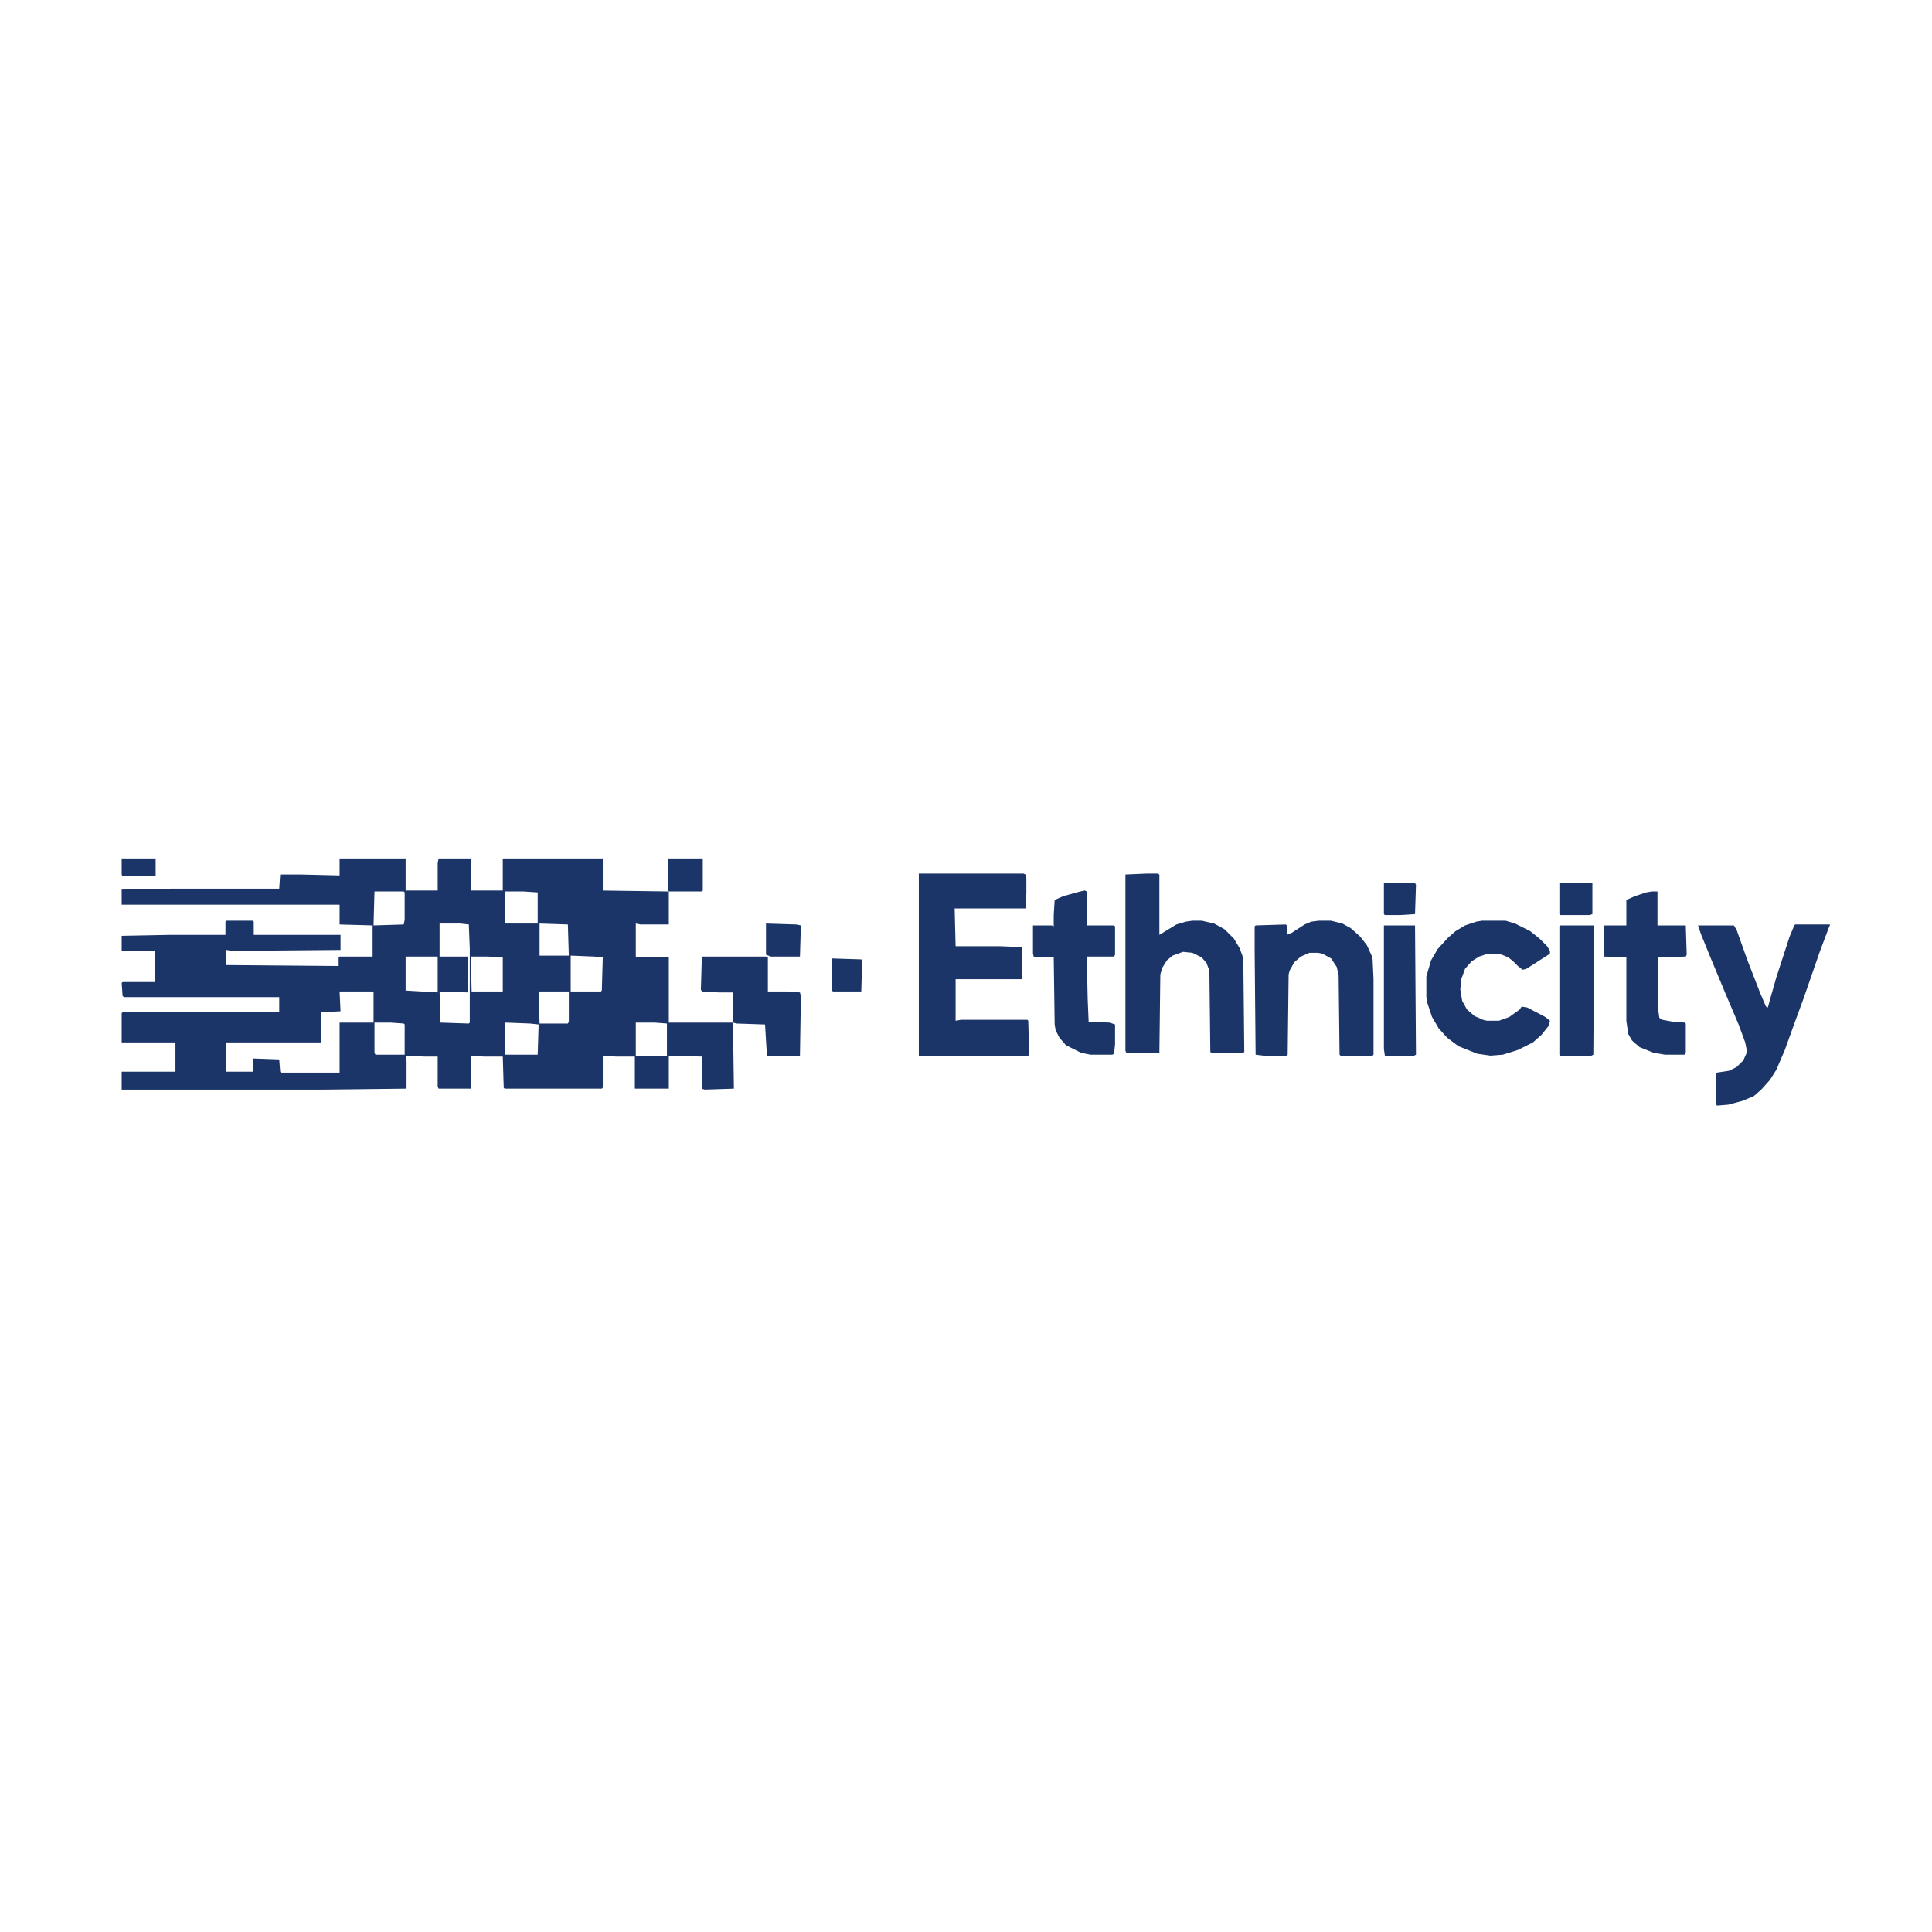
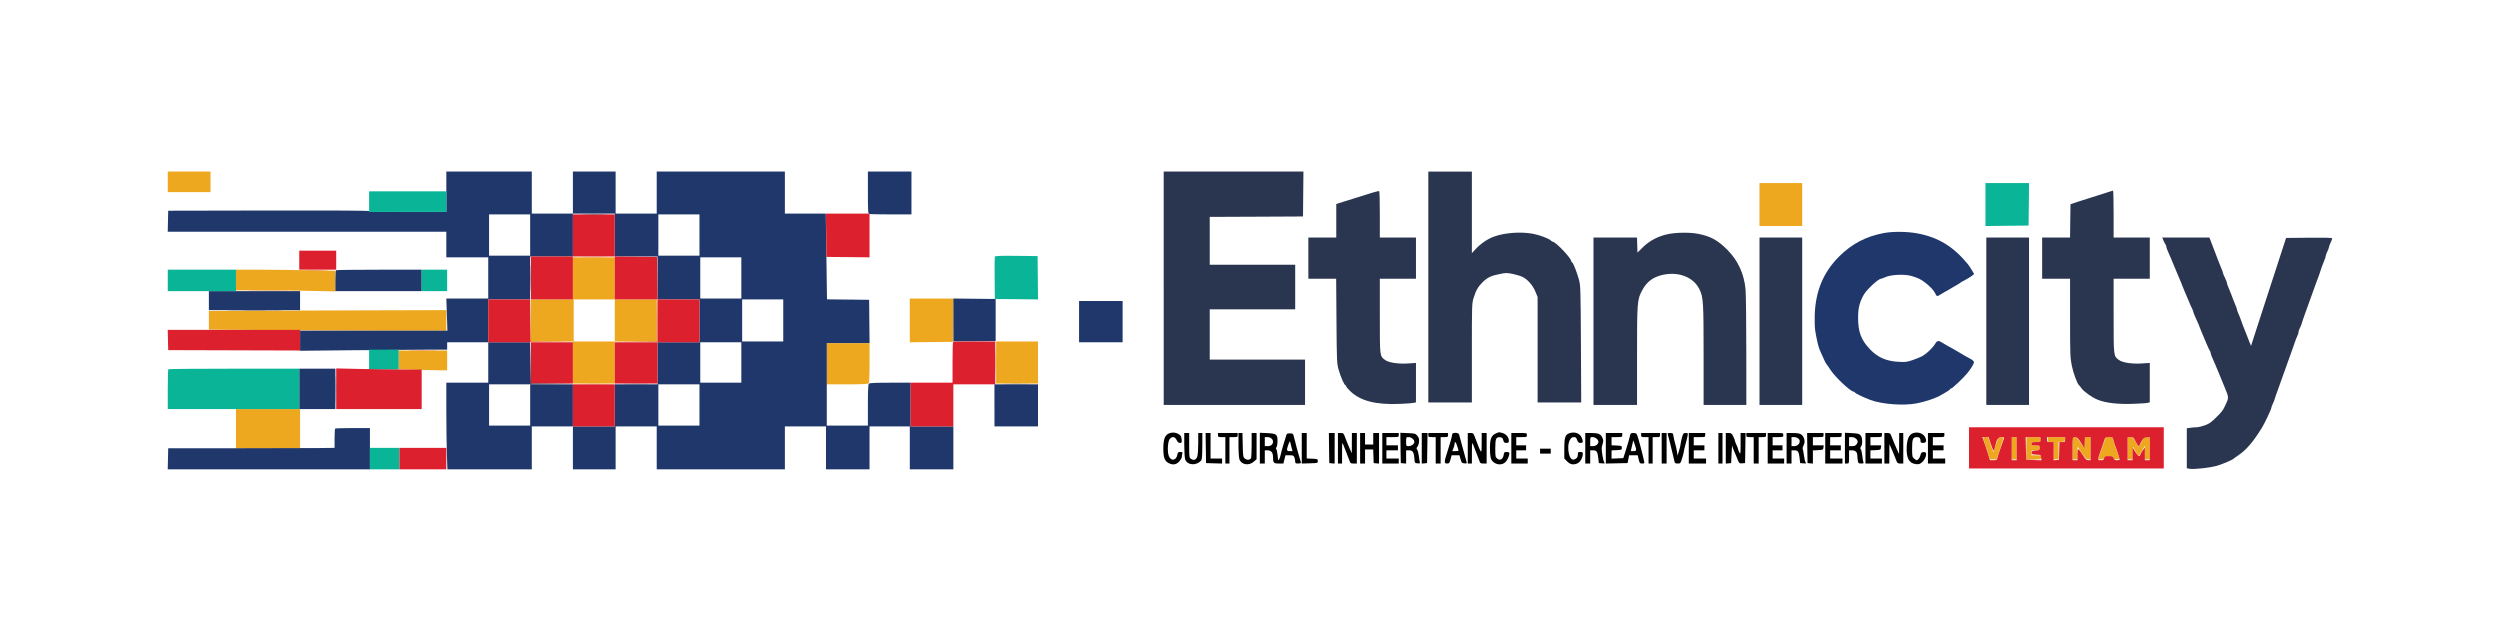
- <svg xmlns="http://www.w3.org/2000/svg" version="1.1" viewBox="0 0 2048 640" width="1280" height="1280">
-   <path transform="translate(360,206)" d="m0 0h70v34h34v-29l1-5h34v34h34v-34h106v34l70 1v35h-30l-5-1v36h35v69h68l1 70-31 1-3-1v-34l-35-1v35h-36v-34h-20l-14-1v34l-1 1h-103l-1-1-1-33h-20l-14-1v35h-34l-1-2v-32h-14l-20-1 1 6v28l-1 1-86 1h-215v-19h57v-31h-57v-31l1-1h166v-16h-164l-2-1-1-14 1-1h34v-33h-35v-16l52-1h58v-14l1-1h28l1 1v14h92v16l-115 1-6-1v16l119 1v-9l1-1h35v-33l-35-1v-21h-231v-16l54-1h113l1-15h22l41 1zm37 35-1 36 32-1 1-5v-29l-1-1zm138 0v33l1 1h34v-33l-15-1zm-69 34v35h30v38l-30-1 1 33 30 1 1-1v-79l-1-25-9-1zm106 0v34h31l-1-33zm33 34v38h32l1-1 1-35-9-1zm-175 1v36l34 2v-38zm69 0 1 37h33v-36l-16-1zm-139 37 1 21-21 1v32h-100v31h28v-14l28 1 1 13 1 1h62v-53h36v-32l-1-1zm212 0-1 1 1 33h30l1-2v-32zm-175 33v32l1 2h31v-32l-1-1-14-1zm139 0-1 1v32l1 1h34l1-32-9-1zm138 0v35h33v-34l-13-1z" fill="#1C3568" />
-   <path transform="translate(974,222)" d="m0 0h111l2 1 1 4v16l-1 16h-75l1 40h46l24 1v34h-70v44l6-1h70l1 1 1 36-1 1h-116z" fill="#1C3568" />
-   <path transform="translate(1216,222)" d="m0 0h11l2 1v64l18-11 10-3 7-1h10l13 3 11 6 10 10 6 10 3 8 1 6 1 96-1 1h-34l-1-1-1-86-3-8-5-6-10-5-10-1-11 4-6 5-5 8-2 7-1 83h-35l-1-2v-187z" fill="#1C3568" />
-   <path transform="translate(1903,276)" d="m0 0h37l-2 5-9 24-17 49-11 30-9 25-9 21-7 11-9 10-8 7-12 5-15 4-12 1-1-2v-32l1-1 13-2 8-4 7-7 4-9-2-10-7-19-14-33-15-36-11-27-3-9h38l3 5 11 31 14 36 6 14 2 1 3-11 6-21 14-43 5-12z" fill="#1C3568" />
-   <path transform="translate(1398,272)" d="m0 0h13l12 3 9 5 10 9 7 9 5 11 1 4 1 21v80l-1 1h-34l-1-1-1-84-2-9-6-9-9-5-5-1h-9l-9 4-7 6-5 9-1 4-1 85-1 1h-25l-8-1-1-109v-27l1-1 32-1 1 1v10l5-2 14-9 7-3z" fill="#1C3568" />
-   <path transform="translate(1571,272)" d="m0 0h25l10 3 16 8 10 8 8 8 3 5v3l-25 16-4 1-5-4-5-5-5-4-7-3-5-1h-10l-9 3-8 5-7 8-4 11-1 11 2 12 5 9 8 7 9 4 4 1h13l11-4 11-8 2-3 6 1 19 10 5 4-1 5-8 10-9 8-16 8-16 5-13 1-14-2-20-8-12-9-9-10-7-12-5-15-1-6v-22l5-17 7-12 11-12 8-7 10-6 12-4z" fill="#1C3568" />
-   <path transform="translate(1150,240)" d="m0 0 2 1v36h29l1 1v30l-1 2h-29l1 45 1 24 22 1 6 2v21l-1 10-2 1h-23l-10-2-16-8-7-8-4-8-1-6-1-71h-21l-1-4v-30h20l2 1v-12l1-16 9-4 18-5z" fill="#1C3568" />
-   <path transform="translate(1751,241)" d="m0 0h6v36h30l1 31-1 2-29 1v57l1 7 3 2 11 2 13 1 1 1v31l-1 2h-21l-12-2-15-6-8-7-4-7-2-14v-67l-24-1v-32l1-1h23v-27l9-4 12-4z" fill="#1C3568" />
-   <path transform="translate(744,310)" d="m0 0h69l1 1v36h20l14 1 1 4-1 63h-35l-2-33-30-1-4-1v-32h-15l-18-1-1-2z" fill="#1C3568" />
-   <path transform="translate(1654,277)" d="m0 0h35l1 1-1 136-2 1h-33l-1-1v-136z" fill="#1C3568" />
-   <path transform="translate(1467,277)" d="m0 0h33l1 137-2 1h-31l-1-7z" fill="#1C3568" />
-   <path transform="translate(708,206)" d="m0 0h36l1 1v33l-1 1h-35l-1-1z" fill="#1C3568" />
-   <path transform="translate(812,275)" d="m0 0 32 1 5 1-1 33h-31l-5-2z" fill="#1C3568" />
-   <path transform="translate(1653,232)" d="m0 0h35v33l-3 1h-31l-1-1z" fill="#1C3568" />
-   <path transform="translate(1467,232)" d="m0 0h33l1 2-1 31-16 1h-16l-1-1z" fill="#1C3568" />
-   <path transform="translate(882,312)" d="m0 0 31 1 1 1-1 33h-30l-1-1z" fill="#1C3568" />
-   <path transform="translate(129,206)" d="m0 0h36v18l-1 1h-34l-1-2z" fill="#1C3568" />
-   <path transform="translate(360,279)" d="m0 0" fill="#1C3568" />
+ <svg xmlns="http://www.w3.org/2000/svg" width="250" height="64" viewBox="0 0 248 64">
+   <path d="M115.945 43.324c-.449.156-.613.574-.613 1.543.004.887.129 1.235.531 1.442.422.218.774.164 1.063-.168.14-.16.254-.356.254-.434 0-.078.023-.223.05-.324.043-.164.02-.188-.195-.188-.219 0-.254.035-.3.285-.11.575-.63.66-.844.141-.18-.422-.121-1.504.09-1.738.246-.27.519-.223.68.117.1.21.19.29.331.29.18 0 .195-.032.172-.345-.02-.254-.078-.379-.23-.488a1.081 1.081 0 0 0-.989-.133m32.649.016c-.457.2-.598.543-.598 1.457 0 .797.066 1.14.27 1.34.37.375.953.402 1.289.062.226-.226.449-.797.363-.933-.023-.04-.148-.07-.273-.07-.208 0-.239.034-.282.316-.066.418-.363.578-.644.347-.176-.144-.192-.214-.192-1.015 0-.98.078-1.157.485-1.117.203.02.258.074.316.293.059.226.106.27.313.27.214 0 .242-.032.242-.24 0-.323-.274-.648-.637-.75-.371-.1-.328-.105-.652.04m7.402-.035c-.469.136-.566.398-.566 1.535v1.008l.285.293c.32.328.66.382 1.078.168.25-.133.488-.575.488-.918 0-.16-.043-.196-.246-.196-.215 0-.246.032-.25.227 0 .273-.062.379-.293.5-.277.144-.5-.074-.61-.602-.175-.847.063-1.61.497-1.61.191 0 .254.052.336.29.086.234.148.29.336.29.265 0 .289-.114.113-.532-.172-.418-.656-.602-1.168-.453m34.344 0c-.418.125-.625.55-.668 1.37-.059 1.114.226 1.657.91 1.735.297.035.398.004.613-.176.274-.23.48-.71.403-.922-.032-.082-.13-.117-.274-.101-.18.02-.234.082-.281.312-.05.247-.254.504-.395.497-.027-.004-.132-.079-.242-.168-.18-.149-.191-.223-.195-.97-.004-.968.078-1.171.469-1.171.28 0 .375.105.375.418 0 .121.058.16.25.16.3 0 .379-.164.238-.504-.176-.426-.688-.629-1.203-.48m-72.914 1.18c0 .652.043 1.3.09 1.445.214.617 1.16.672 1.613.093.07-.086.101-.53.101-1.425l.004-1.297h-.41v1.008c0 .554-.039 1.144-.086 1.312-.097.352-.347.457-.633.27-.18-.118-.187-.164-.187-1.356v-1.234h-.492v1.183m2.156.32.023 1.505 1.602.046v-.5h-1.152v-2.554h-.496l.023 1.504m1.215-1.301c0 .191.027.207.367.207h.371v2.64h.41v-2.64h.41c.383 0 .41-.012.41-.207V43.3h-1.968v.203m2.05.98c0 .653.044 1.301.094 1.446.188.543.942.672 1.426.246l.29-.254V43.3h-.493v1.215c0 .668-.031 1.257-.062 1.308-.122.184-.403.203-.606.04-.187-.153-.195-.208-.223-1.36l-.027-1.203h-.398v1.183m2.136.332v1.536h.496v-1.32h.282c.343 0 .539.234.539.656.004.605.05.664.57.664h.469l.101-.414.106-.41h.406c.36 0 .414.023.484.21.047.117.083.301.083.41 0 .176.039.204.289.204.156 0 .285-.032.285-.067 0-.039-.067-.289-.153-.558-.136-.43-.316-1.11-.562-2.098-.066-.266-.094-.29-.387-.29-.308 0-.32.013-.433.415-.067.226-.188.633-.274.906-.082.274-.18.625-.207.781-.031.16-.101.38-.16.489-.09.18-.106.144-.156-.39-.035-.325-.098-.61-.14-.638-.052-.03-.044-.097.023-.175.054-.07.105-.344.105-.61.004-.68-.094-.758-1.023-.804l-.743-.036v1.54m4.192.011v1.527l.8-.023c.797-.023.805-.023.805-.23 0-.196-.027-.207-.554-.23l-.555-.024V43.3h-.496v1.527m2.73-.023.024 1.504.265.027.27.023v-3.058h-.578l.02 1.504m.886.02v1.527h.41l.004-1.094c.004-1.008.012-1.07.113-.805l.293.742c.102.25.239.614.309.805.117.332.14.352.441.352h.32V43.3h-.492l-.007 1.008-.004 1.011-.153-.332c-.16-.351-.418-.984-.582-1.422-.082-.23-.136-.265-.375-.265h-.277v1.523m2.219 0v1.528h.492v-1.403h.816l.047 1.36.266.027.27.023v-3.058h-.579v1.152h-.82v-1.152h-.492v1.523m2.218 0v1.528h1.645v-.497h-1.234v-.824h1.152v-.496h-1.152v-.824h.617c.601 0 .617-.004.617-.207V43.3h-1.645v1.523m1.825-.027.023 1.512.27.027.265.023v-1.328h.278c.37 0 .496.172.543.774.043.504.043.504.316.53.234.024.27.005.23-.124a6.233 6.233 0 0 1-.097-.621c-.031-.258-.106-.535-.164-.617-.09-.125-.086-.172.02-.29.07-.078.144-.3.163-.495.028-.286-.004-.399-.168-.602-.191-.234-.234-.246-.949-.273l-.75-.032.02 1.516m2.12.031v1.531l.266-.023.266-.027.047-3.008h-.578v1.527m.656-1.324c0 .191.031.207.371.207h.367v2.64h.493v-2.64h.37c.34 0 .372-.016.372-.207V43.3h-1.973v.203m2.383-.055c0 .164-.215.922-.535 1.914-.274.832-.27.989.027.989.207 0 .242-.043.344-.414l.113-.41h.781l.11.39c.101.355.132.395.382.418.231.023.266.004.223-.125-.05-.16-.277-.992-.547-2.004-.09-.34-.183-.684-.207-.766-.066-.21-.691-.207-.691.008m1.562 1.375v1.528h.41l.004-1.094c.004-1.008.012-1.07.114-.805.097.25.195.496.293.742.101.25.238.614.308.805.114.332.14.352.442.352h.316V43.3h-.492l-.004 1.008c-.004 1.222.016 1.242-.75-.782-.07-.187-.137-.226-.363-.226h-.278v1.523m4.356 0v1.528h1.64v-.497h-1.148v-.824h.984v-.496h-.984v-.824h.535c.512 0 .531-.008.531-.207 0-.203 0-.203-.78-.203h-.778v1.523m7.394 0v1.528h.493v-1.32h.277c.367 0 .46.132.527.753l.059.524.324.027c.273.023.309.008.223-.094-.055-.066-.137-.375-.184-.687-.105-.739-.105-.754.016-1.16.09-.301.086-.387-.035-.641-.172-.363-.399-.453-1.13-.453h-.57v1.523m2.055.004v1.527l1.09-.023 1.086-.023.078-.391.074-.39h.86l.097.41c.094.382.117.414.348.414.238 0 .246-.012.187-.27-.207-.926-.59-2.367-.695-2.598-.062-.14-.152-.183-.363-.183-.254 0-.29.027-.34.265-.055.262-.238.895-.527 1.793l-.145.453-.59.028-.586.023v-.824l.516-.023c.484-.024.512-.036.512-.23 0-.196-.028-.212-.512-.231l-.516-.028v-.816h.535c.516 0 .536-.008.536-.207V43.3h-1.645v1.527m3.531-1.324c0 .191.032.207.371.207h.371v2.64h.41v-2.64h.372c.336 0 .367-.016.367-.207V43.3h-1.89v.203m2.054 1.32v1.528h.492V43.3h-.492v1.523m.61-1.39c.03.078.109.382.179.683.09.387.188.774.285 1.16.086.34.176.723.2.848.038.195.085.227.328.227.277 0 .285-.012.449-.547.094-.297.168-.602.168-.672 0-.067.07-.371.156-.672.086-.297.18-.684.21-.852.052-.3.044-.308-.187-.308-.222 0-.25.035-.375.476-.07.266-.132.551-.132.641 0 .086-.07.383-.153.652l-.152.496-.059-.41a6.79 6.79 0 0 0-.175-.785 6.404 6.404 0 0 1-.168-.723c-.051-.332-.067-.347-.34-.347-.23 0-.274.023-.235.133m2.102 1.39v1.528h1.726v-.497h-1.23v-.824h1.066v-.496h-1.066v-.824h.574c.559 0 .574-.004.574-.207V43.3h-1.644v1.523m2.96 0v1.528h.411V43.3h-.41v1.523m.738.004v1.531l.266-.023.27-.027.042-.95c.028-.52.055-.879.063-.793.011.082.07.27.136.41.063.145.176.41.25.59.32.813.31.793.618.766l.285-.023.047-3.008h-.496v1.09c0 1.02-.012 1.078-.125.859-.067-.133-.125-.281-.125-.332 0-.05-.075-.242-.16-.422-.09-.184-.16-.379-.165-.437 0-.059-.078-.254-.168-.434-.144-.285-.203-.324-.453-.324h-.285v1.527m2.055-1.324c0 .191.031.207.37.207h.368v2.64h.496v-2.64h.367c.34 0 .371-.016.371-.207V43.3h-1.972v.203m2.137 1.32v1.528h1.644v-.497h-1.152v-.824h.988v-.496h-.988v-.824h.535c.516 0 .535-.008.535-.207 0-.203-.004-.203-.781-.203h-.781v1.523m1.89 0v1.528h.492v-1.32h.278c.367 0 .46.132.527.753l.059.524.324.027c.273.023.305.008.222-.094-.054-.062-.128-.379-.167-.699-.043-.32-.098-.617-.125-.664-.028-.043.007-.184.074-.313.156-.3.156-.554-.004-.863-.164-.316-.406-.402-1.11-.402h-.57v1.523m2.07-.02.024 1.505.27.027.265.023v-1.32l.512-.023c.492-.024.515-.036.543-.254l.023-.227h-1.078v-.824h.535c.516 0 .531-.008.531-.207V43.3h-1.644l.02 1.504m1.792.02v1.527h1.723v-.497h-1.23v-.824h1.066v-.496h-1.066v-.824h.574c.558 0 .574-.004.574-.207V43.3h-1.64v1.523m1.968-.011v1.539h.207c.203 0 .207-.012.207-.66v-.66h.281c.336 0 .54.179.54.48 0 .12.023.36.05.531.051.285.07.309.34.309.238 0 .274-.024.223-.145-.035-.082-.086-.371-.113-.648-.028-.278-.094-.555-.145-.621-.074-.086-.066-.153.02-.274.171-.234.152-.894-.036-1.121-.129-.164-.246-.195-.863-.227l-.71-.039v1.535m2.054.012v1.528h1.644v-.497h-1.148v-.816l.512-.023c.492-.024.515-.036.539-.254l.027-.227h-1.078v-.824h.574c.559 0 .574-.004.574-.207V43.3h-1.644v1.523m1.89 0v1.528h.493l.007-.97.004-.968.149.328c.137.293.254.582.57 1.383.074.188.14.227.38.227h.288V43.3h-.41l-.004 1.05-.008 1.051-.191-.414c-.172-.363-.27-.605-.61-1.46-.074-.188-.14-.227-.378-.227h-.29v1.523m4.356 0v1.528h1.727v-.497h-1.235v-.824h1.07v-.496h-1.07v-.824h.578c.559 0 .575-.004.575-.207V43.3h-1.645v1.523m-66.313-.66v.453h.282c.324 0 .539-.176.539-.445 0-.258-.246-.461-.563-.461h-.258v.453m14.133 0c0 .441.008.453.227.453.293 0 .594-.21.594-.414 0-.242-.293-.492-.575-.492-.242 0-.246.004-.246.453m18.407 0v.453h.273c.293 0 .547-.203.547-.437 0-.22-.305-.47-.574-.47-.243 0-.246.005-.246.454m20.132 0v.453h.282c.296 0 .539-.226.539-.5 0-.207-.274-.406-.559-.406h-.262v.453m5.754 0v.453h.293c.305 0 .453-.097.555-.363.09-.234-.234-.543-.574-.543h-.274v.453m-56.066.273c-.207.594-.192.676.133.676h.277l-.102-.39c-.054-.215-.117-.461-.132-.543-.02-.098-.082-.004-.176.258m34.363.132-.125.543h.274c.316 0 .328-.082.117-.687l-.14-.399-.126.543m-17.742-.195c0 .09-.055.297-.117.453l-.121.285h.332c.254 0 .324-.027.289-.113-.024-.066-.086-.27-.145-.457-.105-.355-.238-.45-.238-.168m8.547.738v.246h1.066v-.492h-1.066v.246" style="stroke:none;fill-rule:evenodd;fill:#000;fill-opacity:1" />
+   <path d="M15.777 18.188v1.027h4.274v-2.059h-4.274v1.032m159.172 2.265v2.145h4.27v-4.29h-4.27v2.145M56.29 27.836v2.102h-4.191v4.207h4.191v4.207h4.191v-4.207h4.192v-4.208H60.48V25.73h-4.19v2.106M22.597 28v1.031h2.32c1.277 0 3.516.024 4.973.055l2.648.055v-2.063l-2.723-.055c-1.5-.03-3.738-.054-4.972-.054h-2.246V28m67.382 4.043v2.187l2.157-.023 2.156-.02.023-2.167.024-2.165h-4.36v2.188m-33.609 0v2.102h4.11v-4.208h-4.11v2.106M24.47 31.07l-4.582.024v1.867l6.84.055c3.761.03 9.105.054 11.875.054h5.03v-2.058l-7.292.02c-4.008.011-9.352.027-11.871.038m74.14 5.176v2.106h4.192v-4.207h-4.192v2.101m-16.93.125v2.063h2.04c1.476 0 2.066-.028 2.136-.098.07-.074.098-.648.098-2.063V34.31H81.68v2.062m-42.813-.383v.934l1.738.055c.958.03 2.047.054 2.426.054h.684v-1.98h-4.848v.937m-16.27 6.899v1.98h6.41v-3.96h-6.41v1.98m174.715.933c.016.059.176.559.356 1.11l.328 1.008h.664l.348-1.051c.191-.578.347-1.082.347-1.117 0-.04-.12-.06-.27-.043-.257.023-.273.046-.503.765l-.234.735-.188-.493a7.172 7.172 0 0 1-.242-.757c-.05-.239-.086-.266-.344-.266-.195 0-.277.035-.262.11m2.864 1.003v1.114h.492V43.71h-.492v1.113m1.476 0v1.114h.743c.734 0 .738 0 .738-.208 0-.195-.024-.203-.492-.203h-.493v-.25c0-.242.008-.246.41-.246.403 0 .41-.004.41-.246s-.007-.25-.41-.25c-.355 0-.41-.02-.41-.164 0-.144.055-.164.45-.164.449 0 .453-.004.453-.25v-.246h-1.399v1.113m2.137-.867c0 .23.024.25.29.25h.288v1.73h.492v-1.722l.309-.024c.266-.023.312-.054.332-.254l.027-.226h-1.738v.246m2.465.867v1.114h.496V45.3l.004-.64.266.413c.449.707.601.864.828.864h.214V43.71h-.566l-.023.539-.024.535-.398-.535c-.297-.406-.442-.54-.594-.54h-.203v1.114m3.05-.351c-.148.422-.324.922-.382 1.113l-.11.352h.278c.207 0 .293-.043.328-.165.043-.136.125-.164.465-.164.347 0 .422.028.457.164.031.125.113.164.32.164.156 0 .281-.03.281-.074 0-.039-.136-.437-.3-.886-.164-.446-.313-.914-.336-1.04-.035-.203-.075-.226-.383-.226h-.34l-.277.762m2.457.351v1.114h.484l.027-.637.024-.64.246.472c.133.262.281.465.324.449.04-.016.196-.246.348-.516l.27-.488v.68l.003.68h.492V43.71h-.289c-.222 0-.308.043-.375.187a5.316 5.316 0 0 1-.27.493l-.187.308-.28-.492c-.255-.441-.31-.492-.552-.496h-.265v1.113" style="stroke:none;fill-rule:evenodd;fill:#eea81f;fill-opacity:1" />
+   <path d="M43.633 19.176v2.02h-3.86c-2.53 0-3.863-.028-3.863-.083 0-.054-3.363-.074-10.047-.062l-10.043.02-.023 1.054-.024 1.05h27.86v2.555h4.191v4.125h-4.191l.054 1.61.055 1.605H29.008v2.008l5.191-.055c2.852-.03 6.164-.054 7.352-.054h2.164v-.742h4.11v4.043h-4.192v2.78c0 1.532.027 3.481.054 4.333l.055 1.547h8.438v-4.29h4.11v4.29h4.273v-4.29h4.109v4.29h12.816v-4.29h4.11v4.29h4.355v-4.29h4.027v4.29h4.356v-4.29h-4.273v-4.37h-2.04c-1.472 0-2.062.027-2.136.097-.07.07-.098.664-.098 2.145v2.047h-4.11v-8.25h4.278l-.023-2.164-.02-2.165-2.11-.023-2.105-.023-.058-4.286-.063-4.289h-4.09v-4.203H64.672v4.203h-4.11v-4.203H56.29v4.203h-4.11v-4.203h-8.546v2.02m42.156.074c0 1.832.016 2.098.129 2.145.074.027 1.05.046 2.18.046h2.047v-4.285h-4.356v2.094m-29.5 4.254v2.144h-4.273v4.29h-4.192v4.289h4.192v4.207h-4.11v4.125h4.11v-4.125h4.273v4.207h4.191v-4.207h4.274v-4.207h4.191v-4.29h-4.191v-4.289H60.48V21.36h-4.19v2.145m-8.384 0v2.062h4.11v-4.125h-4.11v2.063m16.93 0v2.062h4.11v-4.125h-4.11v2.063m122.52-.195c-1.774.336-3.188 1.082-4.442 2.336-1.574 1.578-2.355 3.44-2.441 5.824-.02.59 0 1.316.05 1.605.145.89.313 1.606.461 1.946.383.878.586 1.304.66 1.386.047.047.223.305.395.567.5.77 2.035 2.203 2.356 2.203.046 0 .085.027.085.066 0 .074.907.512 1.563.754 1.176.43 3.281.59 4.602.344.87-.164 1.96-.531 2.464-.836.067-.043.297-.176.512-.297.215-.125.39-.254.39-.293 0-.039.048-.07.106-.07.11 0 1.184-1.008 1.582-1.489.39-.468.696-.968.696-1.132 0-.098-.137-.227-.372-.352-.515-.277-.785-.43-1.027-.586-.11-.07-.426-.254-.695-.402-.703-.383-.797-.438-1.028-.586-.425-.277-.543-.266-.75.07-.25.414-.808.957-1.242 1.211-.191.113-.648.305-1.008.426-.59.2-.742.215-1.437.176-1.203-.067-2.055-.442-2.813-1.227-.906-.937-1.214-1.742-1.214-3.172 0-.96.14-1.535.55-2.281.297-.531 1.47-1.625 1.743-1.625.039 0 .242-.074.449-.168.476-.21 1.543-.293 2.289-.176.305.047.8.207 1.097.356.598.293 1.422 1.054 1.594 1.468.121.297.203.31.535.082.137-.093.32-.203.41-.246.09-.039.313-.168.497-.28.18-.114.476-.286.656-.384.18-.097.348-.203.367-.23.024-.031.25-.164.504-.293.254-.133.563-.32.688-.422l.226-.18-.226-.386a6.046 6.046 0 0 0-.399-.598c-1.453-1.77-2.973-2.695-5.059-3.082-1.02-.191-2.464-.203-3.375-.027M69.027 27.793v2.062h4.106V25.73h-4.106v2.063m-36.433-.77c-.028.032-.055.512-.055 1.075v1.015h8.629V26.97H36.91c-2.344 0-4.285.023-4.316.054m-12.707 3.04v.949h9.12v-1.899h-9.12v.95M94.336 32v2.148l2.117-.023 2.113-.023v-4.204l-2.113-.023-2.117-.023V32m-21.121.043v2.102h4.11v-4.208h-4.11v2.106m33.691.121v2.063h4.356v-4.125h-4.356v2.062m-37.879 4.082v2.024h4.106v-4.043h-4.106v2.02m-40.101 2.64v2.02h3.613v-4.04h-3.613v2.02m35.91 1.61v2.062h4.11v-4.125h-4.11v2.062m33.61.04v2.105h4.355v-4.207h-4.356v2.101M32.512 42.86c-.028.032-.055.477-.055.989v.937l-1.746.02c-.957.011-4.703.02-8.32.02h-6.57l-.024 1.05-.024 1.055h20.22v-4.125H34.28c-.941 0-1.738.023-1.77.054" style="stroke:none;fill-rule:evenodd;fill:#1f376b;fill-opacity:1" />
+   <path d="M197.547 20.453v2.149l2.156-.024 2.156-.02.024-2.124.02-2.125h-4.356v2.144M35.91 20.164v1.031h7.723v-2.062H35.91v1.031m62.57 5.508c-.02.055-.03 1.031-.015 2.164l.02 2.062 2.16.02 2.156.023-.02-2.168-.023-2.164-2.117-.023c-1.664-.016-2.13 0-2.16.086m-82.704 2.371v1.07h6.82V26.97h-6.82v1.074m25.391 0v1.07h2.547V26.97h-2.547v1.074m-5.258 7.914v.992h2.957v-1.98H35.91v.988m-20.078.965c-.031.031-.055.937-.055 2.02v1.964h13.149v-4.039h-6.52c-3.586 0-6.543.024-6.574.055m20.16 8.933v1.075h2.957v-2.145h-2.957v1.07" style="stroke:none;fill-rule:evenodd;fill:#0ab497;fill-opacity:1" />
+   <path d="m81.617 23.527.024 2.164 2.156.02 2.156.023V21.36h-4.36l.024 2.168m-25.328.02v2.101h-4.191v4.29h4.191v-4.29h4.191v4.29h4.274v4.289H60.48v4.125h4.274v-4.125h4.191v-4.29h-4.191l-.02-2.125-.023-2.12-2.113-.024-2.118-.02v-4.207h-4.19v2.106M28.925 26.02v.949h3.695V25.07h-3.695v.95m18.898 6.062v2.145h4.192v-4.29h-4.192v2.145M15.797 34l.023 1.012 13.188.039v-2.063H15.773L15.797 34m78.512.2c-.032.03-.055.956-.055 2.062v2.008h-4.192v4.37h4.274v-4.206h4.191v-4.29h-2.082c-1.144 0-2.105.024-2.136.055m-42.211 2.09v2.063h4.191v-4.125h-4.191v2.062M32.62 38.875v2.031h8.547V36.95h-1.793c-.988 0-2.91-.023-4.273-.054l-2.48-.055v2.035m23.667 1.66v2.106h4.191v-4.207h-4.19v2.101m139.612 4.25v2.059h19.477v-4.121h-19.477v2.062m1.473-.683c.086.218.258.738.387 1.156l.234.762h.348c.312 0 .355-.024.398-.227a6.47 6.47 0 0 1 .196-.637l.273-.785c.066-.203.152-.437.184-.516.05-.12.011-.144-.235-.144-.344 0-.484.203-.637.902-.046.23-.117.434-.152.457-.035.02-.164-.277-.285-.66l-.223-.7h-.636l.148.392m2.8.765v1.153h.493v-2.31h-.492v1.157m1.414-.023.023 1.136 1.532.047-.028-.273c-.023-.266-.027-.27-.504-.293-.437-.023-.472-.04-.449-.207.02-.152.086-.188.414-.207.371-.024.39-.035.39-.27 0-.234-.011-.242-.41-.242-.355 0-.41-.02-.41-.164 0-.144.055-.164.45-.164.449 0 .453-.004.453-.25v-.246h-1.485l.024 1.133m2.117-.887c0 .234.02.25.332.25h.328v1.824l.266-.027.265-.024.047-1.773h.285c.262 0 .286-.02.286-.25v-.246h-1.809v.246m2.547.91v1.153h.496v-.586c0-.692.047-.68.547.097.258.399.355.489.539.489h.226v-2.31h-.566l-.023.556-.024.558-.281-.453c-.336-.539-.469-.66-.723-.66-.187 0-.191.004-.191 1.156m3.25-1.054c-.016.058-.168.496-.332.972-.445 1.27-.442 1.235-.098 1.235.238 0 .297-.036.34-.208.043-.183.09-.203.461-.203.363 0 .422.024.488.203.059.157.14.208.313.208.133 0 .258-.02.281-.047.027-.024-.074-.387-.223-.801l-.312-.883a4.227 4.227 0 0 1-.094-.352c-.043-.207-.082-.226-.418-.226-.226 0-.387.039-.406.102m2.258 1.054v1.153h.492l.004-.637.004-.64.261.429c.278.453.43.535.508.285.024-.082.14-.273.25-.426l.207-.281v1.27h.492v-2.317l-.3.024c-.254.023-.332.078-.496.355-.11.184-.22.398-.246.48-.04.126-.083.098-.239-.164a5.547 5.547 0 0 1-.273-.5c-.067-.144-.153-.187-.375-.187h-.29v1.156m-172.812.988v1.075h4.684v-2.145h-4.684v1.07" style="stroke:none;fill-rule:evenodd;fill:#dc202d;fill-opacity:1" />
+   <path d="M57.29 25.71c.573.017 1.534.017 2.136 0 .601-.015.133-.026-1.043-.026-1.172 0-1.664.011-1.094.027m-27.48 1.32c.507.016 1.34.016 1.847 0 .508-.015.094-.027-.922-.027-1.02 0-1.433.012-.925.027m-5.63 2.063c.891.011 2.352.011 3.247 0 .89-.016.16-.024-1.625-.024s-2.516.008-1.621.024m27.855 2.968-.02 2.165 4.313-.04-4.226-.046-.047-4.243-.02 2.165m12.637-.024v2.102l-4.234.047 2.16.019 2.156.02v-2.145c0-1.18-.02-2.145-.043-2.145-.023 0-.04.946-.04 2.102m33.891 4.207c0 1.18.012 1.652.024 1.047.016-.602.016-1.566 0-2.145-.012-.574-.023-.082-.023 1.098m-58.477-1.215c.691.012 1.8.012 2.465 0 .664-.015.097-.027-1.258-.027s-1.898.012-1.207.027m17.203 3.383a64.93 64.93 0 0 0 2.137 0c.601-.016.133-.027-1.043-.027-1.172 0-1.664.011-1.094.027m144.32 6.43.004 1.136.762.004.758.004-.738-.027-.735-.027-.027-1.114-.028-1.11.004 1.134" style="stroke:none;fill-rule:evenodd;fill:#e3622b;fill-opacity:1" />
+   <path d="M115.371 28.824v11.672h14.133v-4.539h-9.531V30.93h8.547v-4.457h-8.547V21.69l4.664-.02 4.664-.023.02-2.246.023-2.246H115.37v11.668m26.461-.125v11.547h4.356V35.31c0-4.786.003-4.957.171-5.508.23-.754.453-1.14.895-1.574.496-.48.828-.645 1.676-.817.668-.14.746-.14 1.375-.012.363.079.808.215.984.309.5.258 1.004.848 1.25 1.45l.223.538v10.551h4.36l-.028-5.832c-.031-5.59-.04-5.863-.2-6.457-.214-.773-.593-1.73-.69-1.73-.04 0-.075-.047-.075-.102 0-.305-1.566-1.953-1.86-1.957-.05-.004-.136-.055-.187-.121-.156-.184-1.144-.555-1.812-.676-1.215-.219-2.833-.098-3.895.297-.617.227-1.3.691-1.797 1.227l-.39.418v-8.157h-4.356V28.7m-5.59-9.433c-.336.105-.726.222-.86.27-.136.042-.487.155-.78.245-.297.09-.86.266-1.254.39l-.72.227v3.356h-2.792v4.121h2.781l.031 4.227c.032 4.062.04 4.253.215 4.87.203.715.567 1.544.68 1.544.039 0 .07.047.07.105 0 .059.188.281.414.496 1.04.988 2.555 1.371 4.985 1.27.672-.028 1.3-.075 1.402-.106l.184-.054v-3.934l-.774.05c-1.008.067-1.96-.077-2.328-.355-.523-.398-.512-.304-.512-4.398v-3.715h3.614v-4.121h-3.614v-2.305c0-1.27-.027-2.32-.062-2.336-.035-.02-.34.051-.68.153m73.711-.098c-.156.059-.547.184-.863.277-.317.098-1.13.352-1.809.57l-1.23.4-.024 1.667-.02 1.672h-2.792v4.121h2.793v3.926c0 3.644.015 3.984.172 4.762.148.734.554 1.832.722 1.953.036.023.137.156.235.293.242.347 1.058.93 1.633 1.164.789.32 2.015.465 3.527.41.723-.024 1.398-.07 1.5-.102l.183-.054v-3.934l-.777.05c-1.008.067-1.96-.077-2.324-.355-.524-.398-.516-.304-.516-4.398v-3.715h3.617v-4.121h-3.617v-2.352c0-1.293-.027-2.347-.058-2.347a3.067 3.067 0 0 0-.352.113M57.29 21.422a48.7 48.7 0 0 0 2.137 0c.601-.012.133-.024-1.043-.024-1.172 0-1.664.012-1.094.024m108.496 1.992c-.969.203-1.832.656-2.492 1.305l-.547.539-.023-.754-.024-.75h-4.351v16.742h4.355v-4.914c0-5.414.016-5.621.512-6.547.45-.844 1.058-1.312 1.996-1.535 1.605-.379 3.117.191 3.723 1.41.398.797.425 1.25.425 6.59v4.996h4.274l-.004-5.383c0-2.96-.035-5.734-.074-6.164-.145-1.566-.746-2.879-1.813-3.96-.941-.958-1.699-1.372-2.949-1.61-.813-.156-2.18-.14-3.008.035m9.164 8.711v8.371h4.27V23.754h-4.27v8.371m22.68 0v8.371h4.273V23.754h-4.273v8.371m17.719-8.063c.07.168.16.344.203.387.039.043.074.133.074.2 0 .062.066.269.152.456.086.184.239.543.344.793l.324.782.328.785c.114.265.227.535.34.8.086.196.153.372.153.395 0 .024.074.2.16.39.086.196.273.63.41.97.14.34.312.726.379.851.066.129.12.274.12.324 0 .047.071.239.157.426.27.578.5 1.117.5 1.164 0 .024.07.2.156.39.086.192.293.684.461 1.095.168.406.34.777.38.82.038.043.073.129.073.195 0 .067.067.274.153.457.113.25.222.5.328.754.094.227.234.559.309.742.078.18.183.442.238.575.055.136.25.613.433 1.054.368.883.368.922-.011 1.703-.242.504-.34.63-.969 1.242-.426.422-.656.579-1.066.723-.29.102-.641.188-.782.188-.14 0-.425.023-.636.05l-.38.055v3.996l.255.051c.441.09 2.203-.113 2.863-.328.601-.195 1.484-.582 1.566-.68.02-.031.254-.195.512-.37.77-.52 1.457-1.329 2.324-2.735.281-.453.942-1.867.942-2.012 0-.055.062-.219.136-.363.075-.145.164-.375.2-.512.039-.137.164-.508.285-.824.117-.317.265-.727.324-.906.062-.184.226-.645.371-1.032.14-.386.309-.847.367-1.031.059-.18.227-.645.371-1.031.145-.387.297-.82.34-.965a3.24 3.24 0 0 1 .2-.492c.062-.13.117-.301.117-.383 0-.082.062-.266.136-.41a2.73 2.73 0 0 0 .203-.512c.036-.137.16-.508.278-.824.261-.703.504-1.371.906-2.516.164-.476.352-.976.41-1.113.059-.137.125-.324.149-.414a14.93 14.93 0 0 1 .511-1.414c.067-.14.121-.32.121-.395 0-.074.075-.281.164-.457.09-.18.165-.375.165-.437 0-.059.074-.266.164-.453.09-.188.164-.38.164-.43 0-.059-.72-.078-2.305-.063l-2.309.02-.351 1.074c-.606 1.844-1.727 5.293-2.266 6.969l-.703 2.176-.187.574-.137-.324a10.225 10.225 0 0 1-.254-.653 7.424 7.424 0 0 0-.195-.496 6.274 6.274 0 0 1-.207-.515c-.309-.868-.387-1.067-.5-1.313-.063-.14-.118-.3-.118-.351 0-.047-.07-.247-.156-.442-.082-.191-.27-.664-.41-1.05a14.148 14.148 0 0 0-.34-.844.687.687 0 0 1-.082-.27c0-.07-.09-.312-.203-.535-.113-.223-.207-.45-.207-.5 0-.05-.05-.211-.117-.352a29.267 29.267 0 0 1-.32-.796c-.184-.489-.372-.977-.56-1.465l-.355-.926h-4.718l.125.308M52.05 27.794c0 1.203.011 1.695.027 1.094.012-.602.012-1.586 0-2.188-.016-.597-.027-.11-.027 1.094M22.17 31.07c1.282.016 3.352.016 4.602 0 1.25-.011.204-.023-2.328-.023-2.53 0-3.554.012-2.273.023m29.863 5.239-.02 2.125 4.313-.04-4.226-.046-.024-2.082-.023-2.078-.02 2.12m-19.457 2.579c0 1.133.012 1.61.024 1.054.015-.55.015-1.48 0-2.058-.012-.582-.024-.13-.024 1.004m28.95-.473c.597.012 1.577.012 2.179 0 .598-.016.105-.027-1.09-.027-1.199 0-1.687.011-1.09.027m38.047 0c.598.012 1.578.012 2.176 0 .602-.016.11-.027-1.086-.027-1.2 0-1.687.011-1.09.027" style="stroke:none;fill-rule:evenodd;fill:#2a3550;fill-opacity:1" />
</svg>
